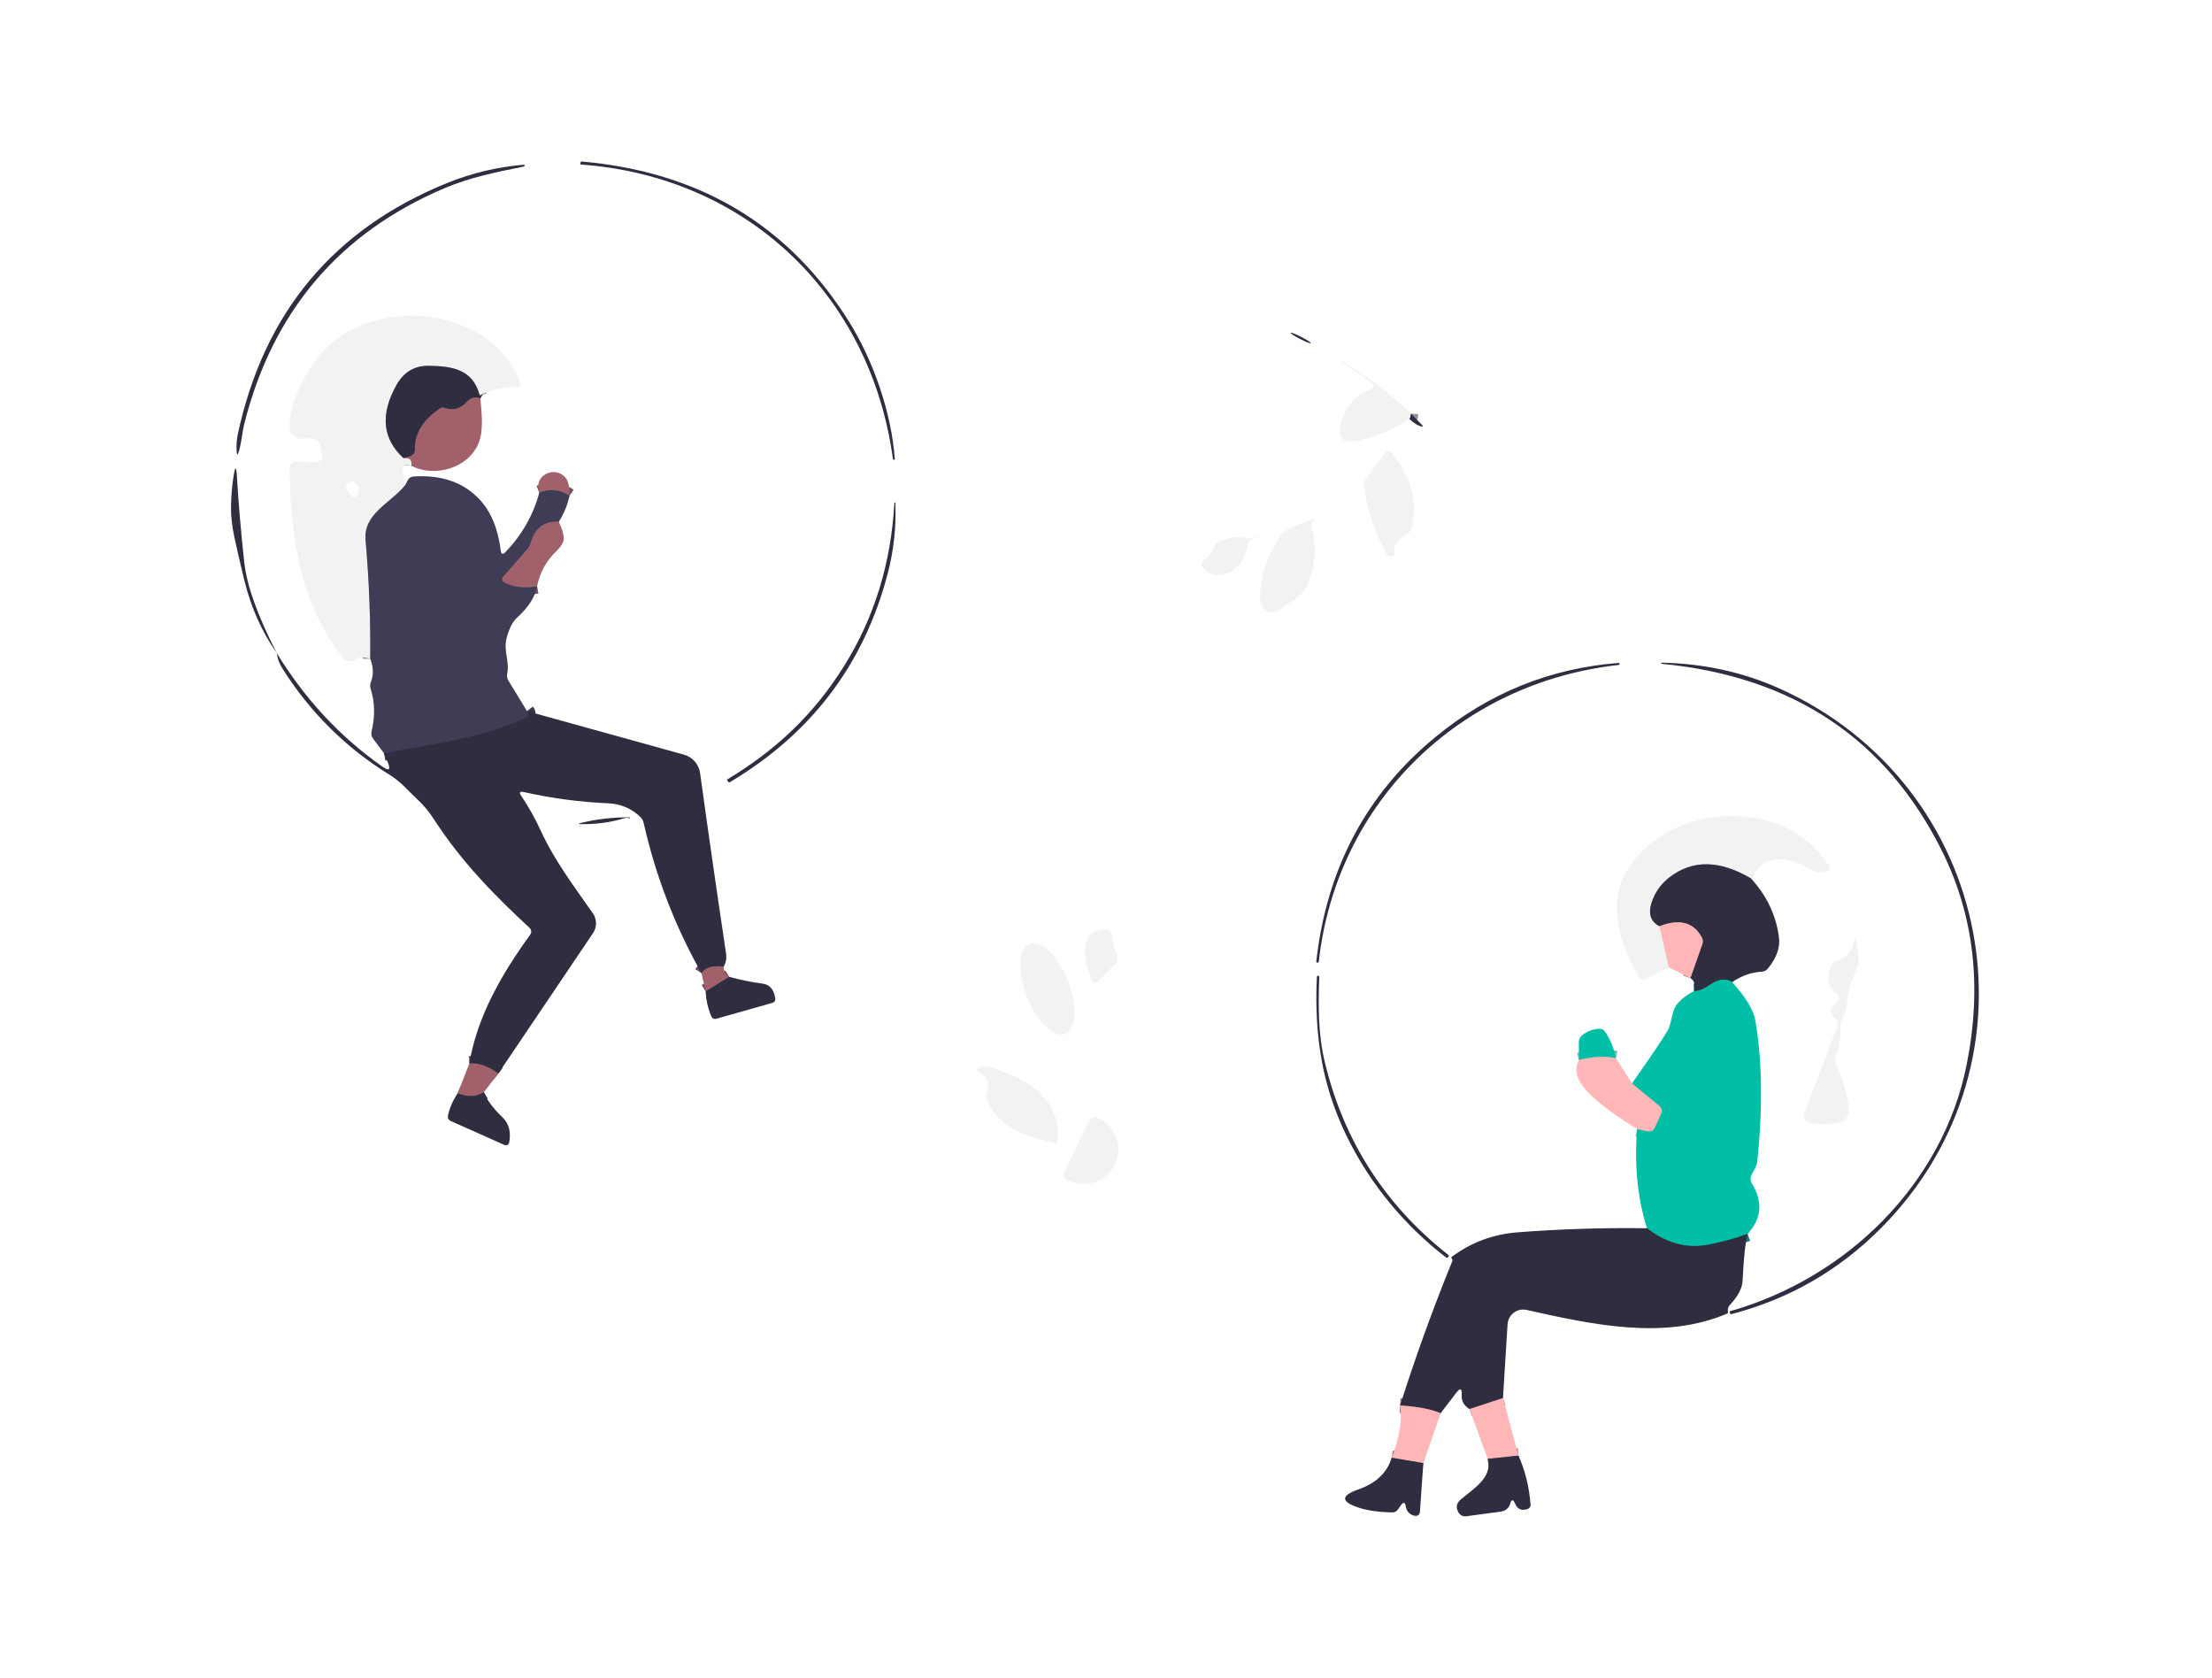
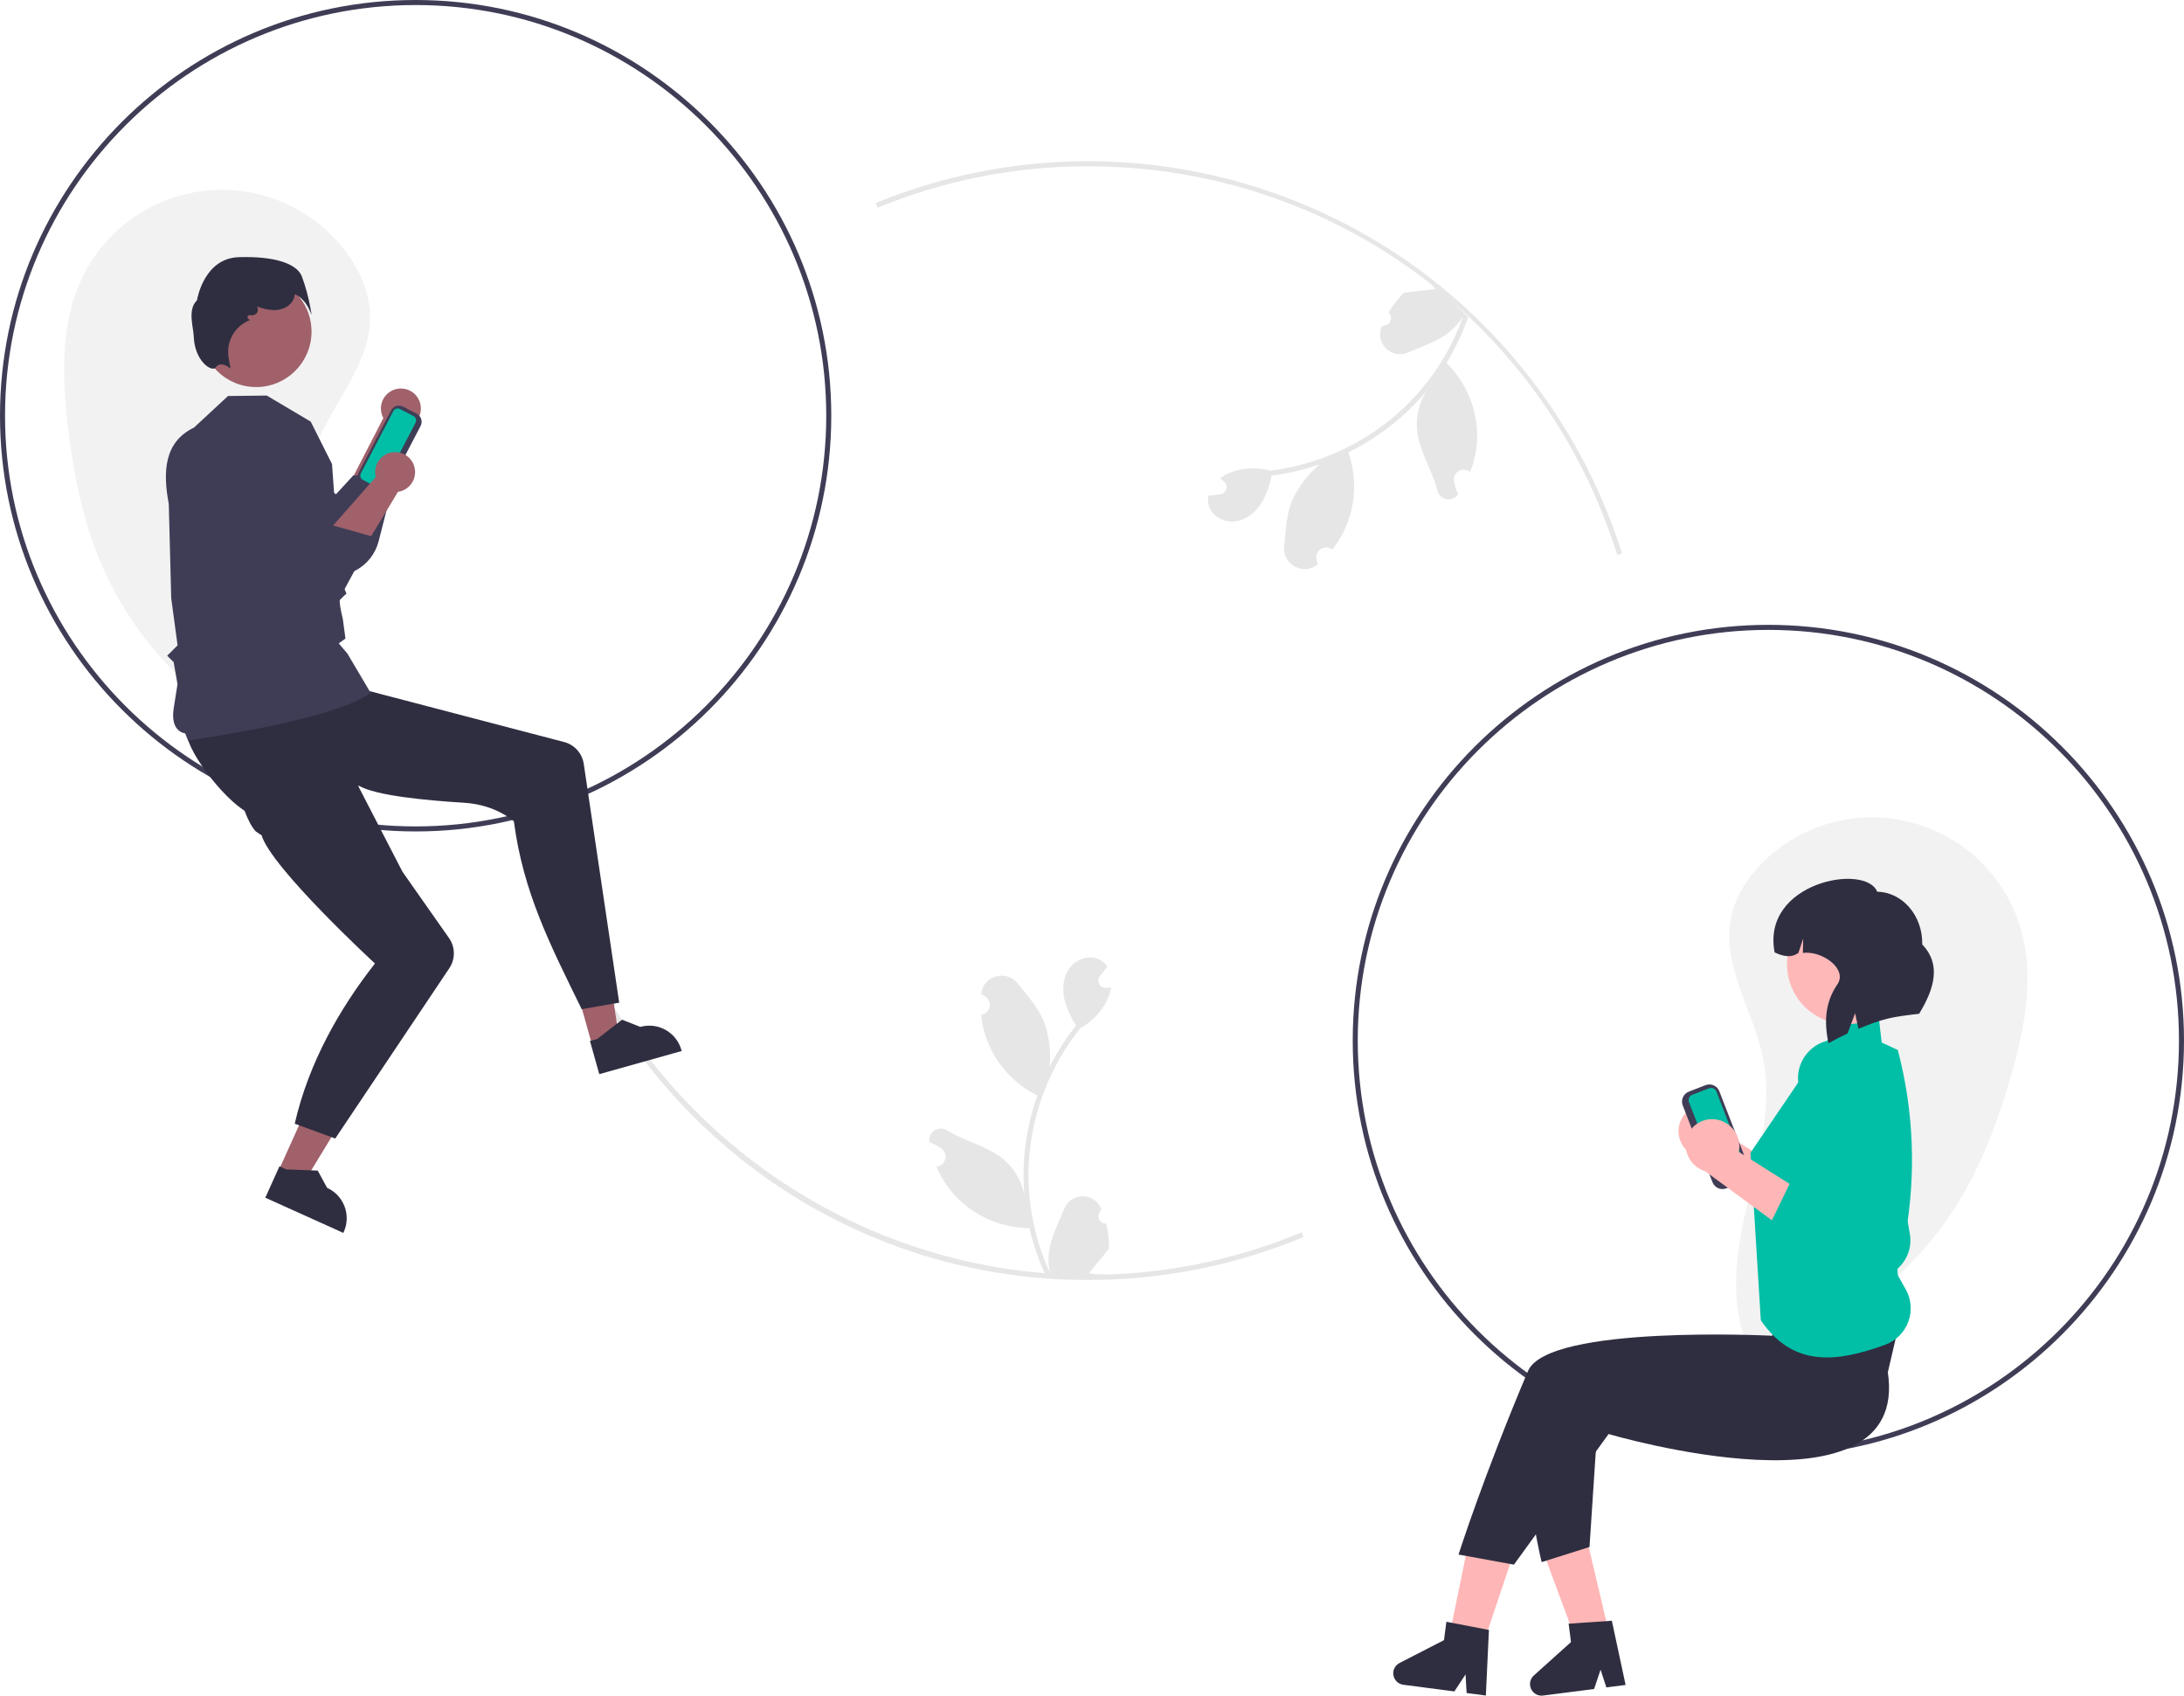
- <svg xmlns="http://www.w3.org/2000/svg" version="1.1" viewBox="0.00 0.00 298.00 226.00">
-   <g stroke-width="2.00" fill="none" stroke-linecap="butt">
-     <path stroke="#91909a" vector-effect="non-scaling-stroke" d="   M 64.61 53.25   C 63.72 49.74 60.93 49.32 57.76 49.27   Q 54.89 49.23 53.41 51.87   Q 50.11 57.76 54.34 61.69" />
-     <path stroke="#c9aaae" vector-effect="non-scaling-stroke" d="   M 54.34 61.69   Q 55.64 61.54 55.41 62.74" />
-     <path stroke="#9998a4" vector-effect="non-scaling-stroke" d="   M 54.58 65.35   C 52.69 67.75 48.93 69.15 49.25 72.75   Q 49.96 80.69 49.88 88.74" />
-     <path stroke="#704f60" vector-effect="non-scaling-stroke" d="   M 75.28 70.28   Q 72.35 70.10 71.49 73.13   Q 71.36 73.61 71.03 73.98   L 67.77 77.70   A 0.49 0.48 33.5 0 0 67.93 78.45   Q 69.89 79.40 72.36 78.96" />
-     <path stroke="#37364c" vector-effect="non-scaling-stroke" d="   M 71.00 95.78   Q 71.49 96.40 70.52 96.84   C 64.93 99.40 58.07 100.26 51.73 101.45" />
-     <path stroke="#684856" vector-effect="non-scaling-stroke" d="   M 64.72 53.69   Q 64.29 53.43 63.71 53.59   Q 63.25 53.73 62.91 54.10   Q 61.59 55.57 59.84 54.92   Q 59.56 54.82 59.31 54.99   Q 55.82 57.31 55.90 60.56   Q 55.91 61.10 55.44 61.35   Q 55.07 61.56 54.34 61.69" />
-     <path stroke="#684856" vector-effect="non-scaling-stroke" d="   M 97.49 130.19   Q 95.23 129.93 94.50 131.07" />
-     <path stroke="#684856" vector-effect="non-scaling-stroke" d="   M 67.12 144.61   Q 65.22 143.12 63.23 143.23" />
-     <path stroke="#704f60" vector-effect="non-scaling-stroke" d="   M 76.72 66.79   Q 74.82 65.51 72.65 66.36" />
-     <path stroke="#684856" vector-effect="non-scaling-stroke" d="   M 65.18 147.10   Q 63.69 148.06 61.66 147.26" />
-     <path stroke="#684856" vector-effect="non-scaling-stroke" d="   M 98.24 131.57   L 95.07 133.53" />
-     <path stroke="#91909a" vector-effect="non-scaling-stroke" d="   M 190.08 55.70   Q 190.04 56.22 189.89 56.43" />
-     <path stroke="#91909a" vector-effect="non-scaling-stroke" d="   M 235.90 118.32   Q 229.57 114.58 224.93 118.15   Q 223.47 119.27 222.75 120.93   Q 221.54 123.72 223.57 124.75" />
-     <path stroke="#f9d4d4" vector-effect="non-scaling-stroke" d="   M 223.57 124.75   L 224.83 130.29" />
-     <path stroke="#187774" vector-effect="non-scaling-stroke" d="   M 233.35 132.29   Q 232.80 131.84 231.88 131.98   C 230.45 132.18 229.93 133.40 228.21 133.50" />
-     <path stroke="#97727c" vector-effect="non-scaling-stroke" d="   M 227.73 131.74   L 229.34 127.16   A 1.10 1.08 -50.0 0 0 229.27 126.26   Q 227.61 123.18 223.57 124.75" />
-     <path stroke="#187774" vector-effect="non-scaling-stroke" d="   M 235.44 166.19   Q 232.74 167.16 229.99 167.67   Q 225.82 168.44 221.88 165.43" />
-     <path stroke="#80bbae" vector-effect="non-scaling-stroke" d="   M 220.55 152.06   L 221.87 152.35   Q 222.63 152.52 222.95 151.82   L 223.77 150.03   Q 224.07 149.39 223.52 148.94   L 219.86 145.93" />
-     <path stroke="#97727c" vector-effect="non-scaling-stroke" d="   M 202.48 188.30   L 197.98 189.78" />
-     <path stroke="#97727c" vector-effect="non-scaling-stroke" d="   M 194.08 190.34   Q 192.11 189.51 188.62 189.30" />
-     <path stroke="#80bbae" vector-effect="non-scaling-stroke" d="   M 217.69 142.53   Q 215.56 142.05 212.71 142.77" />
-     <path stroke="#97727c" vector-effect="non-scaling-stroke" d="   M 204.57 196.05   L 200.42 196.49" />
-     <path stroke="#97727c" vector-effect="non-scaling-stroke" d="   M 191.75 197.06   L 187.48 196.34" />
-   </g>
-   <path fill="#2f2e41" d="   M 78.19 22.10   L 78.22 21.85   Q 78.23 21.74 78.34 21.75   Q 102.30 23.85 114.46 43.45   C 117.66 48.62 120.10 55.57 120.55 61.85   Q 120.55 61.92 120.49 61.92   L 120.48 61.93   Q 120.31 61.95 120.29 61.78   C 117.27 39.65 100.53 23.75 78.23 22.16   Q 78.18 22.15 78.19 22.10   Z" />
-   <path fill="#2f2e41" d="   M 32.92 57.05   C 32.61 58.31 32.55 59.57 32.17 60.82   Q 31.94 61.60 31.88 60.78   Q 31.80 59.60 32.03 58.52   Q 37.27 33.97 60.23 24.65   Q 65.19 22.64 70.58 22.18   Q 70.65 22.17 70.67 22.25   L 70.67 22.25   Q 70.69 22.41 70.54 22.44   C 67.02 23.14 63.27 23.91 59.97 25.31   Q 38.66 34.32 32.92 57.05   Z" />
-   <path fill="#f2f2f2" d="   M 64.61 53.25   C 63.72 49.74 60.93 49.32 57.76 49.27   Q 54.89 49.23 53.41 51.87   Q 50.11 57.76 54.34 61.69   Q 55.64 61.54 55.41 62.74   Q 53.58 61.98 54.58 65.35   C 52.69 67.75 48.93 69.15 49.25 72.75   Q 49.96 80.69 49.88 88.74   Q 48.66 88.27 47.76 88.88   A 1.14 1.13 53.7 0 1 46.22 88.64   C 40.39 81.12 39.12 72.31 39.02 63.02   A 0.86 0.86 0.0 0 1 39.91 62.15   L 42.61 62.24   A 0.81 0.80 83.9 0 0 43.41 61.24   L 43.10 59.95   Q 42.94 59.31 42.30 59.16   Q 41.55 59.00 40.84 59.08   A 1.63 1.62 -2.7 0 1 39.01 57.42   Q 39.07 55.53 39.76 53.67   Q 43.43 43.77 53.38 42.64   C 60.06 41.88 67.74 44.87 70.05 51.59   Q 70.25 52.16 69.64 52.15   Q 67.02 52.12 64.61 53.25   Z   M 46.91 64.99   Q 46.14 65.43 47.24 66.68   Q 47.69 67.20 48.14 66.68   Q 48.44 66.32 48.31 65.64   A 0.95 0.95 0.0 0 0 46.91 64.99   Z" />
-   <ellipse fill="#2f2e41" cx="0.00" cy="0.00" transform="translate(175.23,45.52) rotate(27.1)" rx="1.53" ry="0.16" />
-   <path fill="#f2f2f2" d="   M 190.08 55.70   Q 190.04 56.22 189.89 56.43   Q 186.19 58.90 181.96 59.49   A 1.33 1.32 -89.7 0 1 180.47 57.98   Q 181.12 53.74 184.70 52.46   A 0.48 0.48 0.0 0 0 184.83 51.63   Q 182.75 50.01 180.61 48.65   Q 180.69 48.75 180.73 48.67   Q 180.77 48.61 180.81 48.64   Q 185.87 51.68 190.08 55.70   Z" />
-   <path fill="#2f2e41" d="   M 64.61 53.25   Q 64.81 53.09 64.72 53.69   Q 64.29 53.43 63.71 53.59   Q 63.25 53.73 62.91 54.10   Q 61.59 55.57 59.84 54.92   Q 59.56 54.82 59.31 54.99   Q 55.82 57.31 55.90 60.56   Q 55.91 61.10 55.44 61.35   Q 55.07 61.56 54.34 61.69   Q 50.11 57.76 53.41 51.87   Q 54.89 49.23 57.76 49.27   C 60.93 49.32 63.72 49.74 64.61 53.25   Z" />
-   <path fill="#a0616a" d="   M 64.72 53.69   C 64.89 55.68 65.19 58.02 64.44 59.77   C 63.02 63.09 58.55 64.34 55.41 62.74   Q 55.64 61.54 54.34 61.69   Q 55.07 61.56 55.44 61.35   Q 55.91 61.10 55.90 60.56   Q 55.82 57.31 59.31 54.99   Q 59.56 54.82 59.84 54.92   Q 61.59 55.57 62.91 54.10   Q 63.25 53.73 63.71 53.59   Q 64.29 53.43 64.72 53.69   Z" />
-   <path fill="#2f2e41" d="   M 190.08 55.70   L 191.52 57.18   Q 191.90 57.58 191.38 57.41   Q 190.68 57.20 189.89 56.43   Q 190.04 56.22 190.08 55.70   Z" />
-   <path fill="#f2f2f2" d="   M 187.86 74.34   Q 187.98 74.65 187.71 74.85   A 0.60 0.59 -33.1 0 1 186.84 74.67   Q 184.40 70.34 183.76 65.49   Q 183.69 64.97 184.01 64.54   L 186.70 60.89   Q 187.03 60.44 187.38 60.87   Q 188.40 62.12 189.16 63.52   Q 191.15 67.17 190.14 71.15   A 1.34 1.33 82.4 0 1 189.51 71.98   Q 188.49 72.54 187.92 73.55   Q 187.71 73.93 187.86 74.34   Z" />
-   <path fill="#2f2e41" d="   M 37.29 87.97   Q 34.27 83.65 32.94 78.25   Q 32.20 75.26 31.55 72.23   Q 31.09 70.04 31.12 68.21   Q 31.16 66.08 31.46 64.16   Q 31.79 62.04 31.92 64.18   Q 32.22 69.45 32.91 75.76   Q 33.42 80.43 37.29 87.97   Z" />
-   <path fill="#a0616a" d="   M 76.72 66.79   Q 74.82 65.51 72.65 66.36   Q 72.25 65.08 72.98 64.28   A 2.14 2.14 0.0 0 1 76.16 64.30   Q 76.77 64.99 76.72 66.79   Z" />
-   <path fill="#3f3d56" d="   M 72.65 66.36   Q 74.82 65.51 76.72 66.79   Q 76.33 68.62 75.28 70.28   Q 72.35 70.10 71.49 73.13   Q 71.36 73.61 71.03 73.98   L 67.77 77.70   A 0.49 0.48 33.5 0 0 67.93 78.45   Q 69.89 79.40 72.36 78.96   Q 71.98 81.08 69.67 83.18   Q 68.74 84.02 68.25 85.96   C 67.80 87.75 68.68 89.03 68.33 90.73   Q 68.22 91.24 68.50 91.68   L 71.00 95.78   Q 71.49 96.40 70.52 96.84   C 64.93 99.40 58.07 100.26 51.73 101.45   L 50.27 99.50   Q 49.93 99.06 50.06 98.51   Q 50.78 95.49 49.95 92.83   Q 49.78 92.31 49.98 91.81   Q 50.52 90.38 49.88 88.74   Q 49.96 80.69 49.25 72.75   C 48.93 69.15 52.69 67.75 54.58 65.35   L 54.94 64.66   A 0.91 0.90 11.3 0 1 55.67 64.18   Q 61.35 63.80 64.59 67.25   Q 66.90 69.70 67.46 74.14   Q 67.56 74.92 68.11 74.35   Q 71.45 70.84 72.65 66.36   Z" />
-   <path fill="#2f2e41" d="   M 113.69 89.74   Q 119.82 79.96 120.49 67.73   A 0.07 0.06 -44.7 0 1 120.62 67.73   Q 120.82 72.52 119.61 77.18   Q 114.86 95.49 98.34 105.34   Q 98.19 105.43 98.10 105.29   L 97.95 105.05   Q 97.93 105.01 97.96 104.99   C 104.46 101.06 109.54 96.37 113.69 89.74   Z" />
-   <path fill="#f2f2f2" d="   M 172.43 72.26   C 173.25 71.02 175.57 70.48 176.92 69.87   Q 177.21 69.74 177.01 69.99   L 176.79 70.25   A 0.71 0.70 56.6 0 0 176.67 70.88   Q 177.80 74.73 176.17 78.66   C 175.45 80.41 173.85 80.92 172.50 82.05   A 1.66 1.66 0.0 0 1 169.77 80.83   Q 169.65 76.46 172.43 72.26   Z" />
-   <path fill="#a0616a" d="   M 75.28 70.28   Q 75.89 71.54 75.96 72.43   Q 76.01 73.20 74.96 74.22   Q 72.89 76.22 72.36 78.96   Q 69.89 79.40 67.93 78.45   A 0.49 0.48 33.5 0 1 67.77 77.70   L 71.03 73.98   Q 71.36 73.61 71.49 73.13   Q 72.35 70.10 75.28 70.28   Z" />
-   <path fill="#f2f2f2" d="   M 168.80 72.47   Q 169.00 72.35 169.22 72.33   Q 169.40 72.31 169.24 72.39   L 168.55 72.74   Q 168.14 72.95 168.07 73.40   Q 167.50 76.90 164.36 77.44   C 163.49 77.59 162.56 77.15 162.04 76.44   Q 161.61 75.85 162.20 75.42   Q 163.11 74.76 163.54 73.70   Q 163.73 73.22 164.19 72.99   Q 166.10 72.02 168.29 72.55   A 0.73 0.66 33.5 0 0 168.80 72.47   Z" />
-   <path fill="#2f2e41" d="   M 37.29 87.97   Q 42.98 97.25 51.47 103.22   Q 52.90 104.23 52.22 102.62   L 51.73 101.45   C 58.07 100.26 64.93 99.40 70.52 96.84   Q 71.49 96.40 71.00 95.78   L 92.14 101.64   A 3.02 3.01 -86.2 0 1 94.32 104.14   Q 95.98 116.21 97.81 128.38   Q 97.97 129.40 97.49 130.19   Q 95.23 129.93 94.50 131.07   Q 89.15 121.58 86.71 110.83   A 1.68 1.64 16.0 0 0 86.23 109.99   Q 84.43 108.30 81.89 108.19   Q 76.20 107.94 70.57 106.68   Q 69.75 106.49 70.22 107.19   Q 71.73 109.43 72.88 111.94   C 74.73 115.96 77.37 119.43 79.87 123.01   A 2.36 2.35 44.6 0 1 79.89 125.68   L 67.12 144.61   Q 65.22 143.12 63.23 143.23   C 64.29 136.86 67.64 131.11 71.43 125.89   A 0.69 0.69 0.0 0 0 71.34 124.97   C 66.50 120.49 62.08 115.96 58.45 110.33   Q 57.46 108.79 56.15 107.59   C 54.89 106.42 54.00 105.29 52.49 104.36   Q 43.60 98.87 38.02 89.99   Q 37.42 89.03 37.29 87.97   Z" />
-   <path fill="#2f2e41" d="   M 218.07 89.56   C 196.83 91.90 180.09 107.88 177.67 129.49   Q 177.64 129.68 177.46 129.65   L 177.45 129.65   Q 177.31 129.63 177.33 129.49   Q 179.43 110.73 193.39 99.26   Q 204.21 90.37 218.03 89.29   Q 218.17 89.28 218.18 89.41   L 218.18 89.42   Q 218.20 89.55 218.07 89.56   Z" />
-   <path fill="#2f2e41" d="   M 264.94 143.43   Q 268.10 127.67 261.64 114.65   Q 250.37 91.94 223.81 89.40   Q 223.72 89.39 223.80 89.36   Q 223.86 89.33 223.80 89.29   Q 223.73 89.24 223.81 89.25   Q 232.34 89.42 239.70 92.72   C 268.57 105.65 275.82 142.81 253.46 165.36   Q 244.95 173.94 233.27 176.99   Q 233.12 177.03 233.07 176.88   L 233.01 176.63   A 0.01 0.00 58.3 0 1 233.01 176.62   C 248.84 172.14 261.74 159.42 264.94 143.43   Z" />
-   <path fill="#f2f2f2" d="   M 235.90 118.32   Q 229.57 114.58 224.93 118.15   Q 223.47 119.27 222.75 120.93   Q 221.54 123.72 223.57 124.75   L 224.83 130.29   L 221.61 131.88   Q 221.14 132.11 220.87 131.66   C 218.32 127.46 216.48 121.83 219.11 117.37   C 224.63 107.99 240.53 107.09 246.36 116.63   Q 246.69 117.17 246.08 117.36   Q 244.99 117.70 244.04 117.15   Q 238.33 113.80 235.90 118.32   Z" />
-   <path fill="#2f2e41" d="   M 84.02 110.23   Q 81.34 111.04 78.32 111.00   Q 77.66 110.99 78.30 110.83   Q 81.50 110.05 84.86 110.09   Q 84.88 110.09 84.88 110.11   Q 84.88 110.12 84.88 110.13   Q 84.90 110.22 84.84 110.21   Q 84.44 110.10 84.02 110.23   Z" />
-   <path fill="#2f2e41" d="   M 235.90 118.32   Q 239.08 121.80 239.66 126.23   Q 239.94 128.29 238.17 130.45   A 1.12 1.12 0.0 0 1 237.36 130.87   Q 235.22 130.99 233.35 132.29   Q 232.80 131.84 231.88 131.98   C 230.45 132.18 229.93 133.40 228.21 133.50   Q 228.50 132.17 227.73 131.74   L 229.34 127.16   A 1.10 1.08 -50.0 0 0 229.27 126.26   Q 227.61 123.18 223.57 124.75   Q 221.54 123.72 222.75 120.93   Q 223.47 119.27 224.93 118.15   Q 229.57 114.58 235.90 118.32   Z" />
-   <path fill="#ffb6b6" d="   M 227.73 131.74   L 224.83 130.29   L 223.57 124.75   Q 227.61 123.18 229.27 126.26   A 1.10 1.08 -50.0 0 1 229.34 127.16   L 227.73 131.74   Z" />
-   <path fill="#f2f2f2" d="   M 147.15 132.02   C 146.07 129.57 144.99 125.26 149.04 125.15   A 0.69 0.69 0.0 0 1 149.75 125.78   Q 149.89 127.27 150.48 128.60   A 1.12 1.10 55.7 0 1 150.25 129.85   L 147.91 132.16   Q 147.43 132.64 147.15 132.02   Z" />
-   <path fill="#f2f2f2" d="   M 247.46 133.84   Q 245.61 132.63 246.70 130.09   Q 246.91 129.59 247.42 129.43   Q 249.44 128.80 249.75 126.89   Q 249.91 125.87 250.07 126.88   C 250.25 127.98 250.65 128.94 250.26 130.04   C 249.70 131.68 248.97 133.13 248.84 134.90   Q 248.75 136.17 248.14 137.27   Q 247.87 137.76 247.91 138.33   Q 248.04 140.27 247.34 142.15   Q 247.12 142.73 247.36 143.31   Q 248.57 146.11 249.09 149.23   A 1.70 1.70 0.0 0 1 247.80 151.16   Q 245.60 151.67 243.72 151.19   A 0.95 0.95 0.0 0 1 243.07 149.93   L 247.56 138.23   Q 247.79 137.62 247.31 137.18   L 246.78 136.68   A 0.67 0.67 0.0 0 1 246.74 135.73   L 247.59 134.81   Q 248.10 134.25 247.46 133.84   Z" />
-   <ellipse fill="#f2f2f2" cx="0.00" cy="0.00" transform="translate(141.11,133.19) rotate(68.3)" rx="6.51" ry="2.96" />
-   <path fill="#a0616a" d="   M 97.49 130.19   Q 97.51 131.14 98.24 131.57   L 95.07 133.53   L 94.50 131.07   Q 95.23 129.93 97.49 130.19   Z" />
-   <path fill="#2f2e41" d="   M 177.42 137.41   Q 177.26 134.47 177.41 131.58   Q 177.42 131.42 177.58 131.43   L 177.58 131.43   Q 177.73 131.44 177.73 131.59   C 177.60 135.46 177.56 139.24 178.48 143.06   Q 182.28 158.89 195.08 168.99   Q 195.25 169.13 195.12 169.30   L 195.11 169.31   Q 194.97 169.48 194.80 169.35   C 186.57 163.04 180.08 153.50 178.12 143.16   Q 177.57 140.25 177.42 137.41   Z" />
-   <path fill="#2f2e41" d="   M 98.24 131.57   Q 100.44 132.17 102.73 132.48   Q 104.16 132.67 104.44 134.44   Q 104.51 134.94 104.03 135.08   L 96.54 137.20   Q 96.02 137.35 95.81 136.85   Q 95.12 135.17 95.07 133.53   L 98.24 131.57   Z" />
-   <path fill="#00bfa6" d="   M 233.35 132.29   Q 236.12 135.32 236.49 137.50   Q 237.85 145.47 236.76 156.27   C 236.65 157.33 236.19 157.58 235.89 158.45   A 1.12 1.11 38.3 0 0 236.00 159.38   Q 238.29 163.10 235.44 166.19   Q 232.74 167.16 229.99 167.67   Q 225.82 168.44 221.88 165.43   Q 219.96 159.33 220.55 152.06   L 221.87 152.35   Q 222.63 152.52 222.95 151.82   L 223.77 150.03   Q 224.07 149.39 223.52 148.94   L 219.86 145.93   Q 223.77 140.34 224.63 138.86   C 225.37 137.59 225.04 136.09 226.22 134.92   Q 227.11 134.03 228.21 133.50   C 229.93 133.40 230.45 132.18 231.88 131.98   Q 232.80 131.84 233.35 132.29   Z" />
-   <path fill="#00bfa6" d="   M 217.69 142.53   Q 215.56 142.05 212.71 142.77   L 212.70 140.34   Q 212.70 139.85 213.07 139.52   Q 214.06 138.63 215.43 138.56   Q 215.94 138.53 216.23 138.95   Q 217.32 140.55 217.69 142.53   Z" />
-   <path fill="#ffb6b6" d="   M 217.69 142.53   L 219.86 145.93   L 223.52 148.94   Q 224.07 149.39 223.77 150.03   L 222.95 151.82   Q 222.63 152.52 221.87 152.35   L 220.55 152.06   Q 214.75 148.50 213.05 146.02   Q 211.89 144.32 212.71 142.77   Q 215.56 142.05 217.69 142.53   Z" />
-   <path fill="#a0616a" d="   M 63.23 143.23   Q 65.22 143.12 67.12 144.61   L 65.18 147.10   Q 63.69 148.06 61.66 147.26   L 63.23 143.23   Z" />
-   <path fill="#f2f2f2" d="   M 142.09 153.92   C 138.23 153.06 134.87 152.15 132.97 148.27   A 1.15 1.11 -48.5 0 1 132.93 147.38   Q 133.61 145.51 132.00 144.49   Q 131.22 144.00 132.10 143.72   Q 132.70 143.53 133.32 143.72   C 138.11 145.18 142.98 147.81 142.49 153.63   Q 142.46 154.00 142.09 153.92   Z" />
-   <path fill="#2f2e41" d="   M 65.18 147.10   Q 65.78 148.64 67.72 150.52   Q 68.96 151.73 68.62 153.76   Q 68.50 154.45 67.87 154.17   L 60.76 151.00   Q 60.24 150.77 60.36 150.23   Q 60.72 148.60 61.66 147.26   Q 63.69 148.06 65.18 147.10   Z" />
-   <path fill="#f2f2f2" d="   M 146.73 150.92   A 0.83 0.83 0.0 0 1 147.84 150.54   L 148.00 150.61   A 4.69 4.66 25.8 0 1 150.20 156.85   L 150.20 156.85   A 4.69 4.66 25.8 0 1 143.95 159.00   L 143.78 158.93   A 0.83 0.83 0.0 0 1 143.40 157.82   L 146.73 150.92   Z" />
-   <path fill="#2f2e41" d="   M 221.88 165.43   Q 225.82 168.44 229.99 167.67   Q 232.74 167.16 235.44 166.19   Q 234.98 167.92 234.76 172.50   Q 234.69 174.00 233.08 175.72   Q 232.86 175.96 232.79 176.28   Q 232.74 176.49 232.79 176.70   Q 232.83 176.86 232.68 176.92   C 224.18 180.57 214.36 178.37 205.66 176.43   A 2.11 2.10 -81.8 0 0 203.10 178.35   L 202.48 188.30   L 197.98 189.78   Q 196.85 189.12 196.92 187.89   Q 197.00 186.52 196.17 187.61   L 194.08 190.34   Q 192.11 189.51 188.62 189.30   Q 191.70 179.58 195.65 169.86   Q 195.72 169.69 195.59 169.52   Q 195.55 169.47 195.53 169.43   Q 195.49 169.34 195.59 169.27   Q 199.52 166.35 204.51 165.97   Q 213.33 165.30 221.88 165.43   Z" />
-   <path fill="#ffb6b6" d="   M 202.48 188.30   L 204.57 196.05   L 200.42 196.49   L 197.98 189.78   L 202.48 188.30   Z" />
-   <path fill="#ffb6b6" d="   M 188.62 189.30   Q 192.11 189.51 194.08 190.34   L 191.75 197.06   L 187.48 196.34   Q 189.08 192.31 188.62 189.30   Z" />
-   <path fill="#2f2e41" d="   M 204.57 196.05   Q 205.91 199.06 206.19 202.57   Q 206.24 203.11 205.71 203.27   Q 204.56 203.60 204.12 202.53   Q 203.73 201.59 203.44 202.56   Q 203.36 202.83 203.19 203.05   Q 202.81 203.51 202.22 203.59   L 197.53 204.22   A 1.04 1.04 0.0 0 1 196.50 203.72   Q 195.91 202.74 196.76 201.99   C 198.40 200.57 201.14 199.02 200.42 196.49   L 204.57 196.05   Z" />
-   <path fill="#2f2e41" d="   M 187.48 196.34   L 191.75 197.06   L 191.30 203.52   Q 191.25 204.34 190.46 204.12   Q 189.55 203.86 189.39 202.90   Q 189.24 202.01 188.72 202.75   L 188.35 203.28   Q 188.05 203.71 187.52 203.70   Q 184.76 203.64 182.98 203.04   Q 179.45 201.85 182.96 200.62   Q 186.59 199.35 187.48 196.34   Z" />
+ <svg xmlns="http://www.w3.org/2000/svg" data-name="Layer 1" width="867" height="673.005" viewBox="0 0 867 673.005">
+   <path d="M279.609,409.65a137.199,137.199,0,0,1-72.318-70.942c-7.93-18.131-11.801-37.793-14.006-57.459-2.163-19.294-2.604-39.647,5.699-57.197a61.535,61.535,0,0,1,105.049-10.338c5.45,7.349,9.282,16.167,9.38,25.316.205,19.191-15.226,34.592-21.996,52.551-6.996,18.558-4.474,39.121-3.285,58.918s.435,41.26-11.577,57.041" transform="translate(-166.5 -113.4976)" fill="#f2f2f2" />
+   <path d="M858.426,652.315a137.199,137.199,0,0,0,83.137-57.887c10.843-16.555,17.939-35.295,23.393-54.318,5.35-18.663,9.18-38.657,3.92-57.346a61.535,61.535,0,0,0-101.853-27.714c-6.6,6.337-11.849,14.393-13.471,23.397-3.403,18.888,9.243,36.647,12.923,55.483,3.802,19.465-2.113,39.319-6.588,58.64s-7.311,40.609,1.901,58.173" transform="translate(-166.5 -113.4976)" fill="#f2f2f2" />
+   <path d="M598.5,621.498A219.995,219.995,0,0,1,464.079,576.191a223.646,223.646,0,0,1-78.777-114.596l1.921-.559C414.351,554.336,501.231,619.498,598.5,619.498a218.692,218.692,0,0,0,84.721-16.904l.771,1.846A220.68,220.68,0,0,1,598.5,621.498Z" transform="translate(-166.5 -113.4976)" fill="#e6e6e6" />
+   <path d="M808.506,333.744C779.648,241.484,695.254,179.498,598.5,179.498a218.759,218.759,0,0,0-83.588,16.436l-.761-1.85a222.331,222.331,0,0,1,217.039,27.416A223.906,223.906,0,0,1,810.415,333.147Z" transform="translate(-166.5 -113.4976)" fill="#e6e6e6" />
+   <path d="M868.5,691.498c-90.981,0-165-74.019-165-165s74.019-165,165-165,165,74.019,165,165S959.481,691.498,868.5,691.498Zm0-328c-89.878,0-163,73.122-163,163,0,89.879,73.122,163,163,163s163-73.121,163-163C1031.5,436.619,958.378,363.498,868.5,363.498Z" transform="translate(-166.5 -113.4976)" fill="#3f3d56" />
+   <path d="M331.5,443.498c-90.981,0-165-74.019-165-165s74.019-165,165-165,165,74.019,165,165S422.481,443.498,331.5,443.498Zm0-328c-89.878,0-163,73.122-163,163s73.122,163,163,163,163-73.122,163-163S421.378,115.498,331.5,115.498Z" transform="translate(-166.5 -113.4976)" fill="#3f3d56" />
+   <path d="M318.671,279.425l-14.57,28.298,14.387,8.247s9.87-31.787,10.16-32.993a7.939,7.939,0,1,0-9.976-3.553Z" transform="translate(-166.5 -113.4976)" fill="#a0616a" />
+   <path d="M243.895,283.274c6.5,24.081,29.861,39.375,49.261,57.711a18.197,18.197,0,0,0,23.679-12.76l6.538-25.588-16.618-.444-6.877,7.474L277.625,293.81Z" transform="translate(-166.5 -113.4976)" fill="#3f3d56" />
+   <path d="M843.97,552.136a10.855,10.855,0,0,1,10.138,11.245,10.414,10.414,0,0,1-.234,1.706l32.041,20.186-17.714,7.835L840.49,572.736a10.825,10.825,0,0,1-7.654-10.774,10.359,10.359,0,0,1,10.85-9.845Q843.828,552.125,843.97,552.136Z" transform="translate(-166.5 -113.4976)" fill="#ffb6b6" />
+   <path d="M874.868,576.097,866.927,592.482l31.398,20.205a15.619,15.619,0,0,0,15.183,1.017h0a14.966,14.966,0,0,0,8.3-15.962L911.621,539.577a16.136,16.136,0,0,0-17.716-13.361h0a15.303,15.303,0,0,0-13.549,16.876q.026.237.059.473a15.7,15.7,0,0,0,.321,1.661l11.122,41.365Z" transform="translate(-166.5 -113.4976)" fill="#00bfa6" />
+   <path d="M846.331,582.74l-11.824-30.509a4.227,4.227,0,0,1,2.411-5.463l6.649-2.577a4.227,4.227,0,0,1,5.463,2.411l11.824,30.509a4.227,4.227,0,0,1-2.411,5.463l-6.649,2.577A4.227,4.227,0,0,1,846.331,582.74Z" transform="translate(-166.5 -113.4976)" fill="#3f3d56" />
+   <path d="M838.3,548.022a2.278,2.278,0,0,0-1.299,2.944l11.824,30.509a2.278,2.278,0,0,0,2.944,1.299l6.649-2.577a2.278,2.278,0,0,0,1.299-2.944L847.893,546.745a2.278,2.278,0,0,0-2.944-1.299Z" transform="translate(-166.5 -113.4976)" fill="#00bfa6" />
+   <rect x="872.636" y="601.497" width="44.903" height="44.903" transform="translate(1623.676 1134.4) rotate(-180)" fill="#ffb8b8" />
+   <polygon points="599.649 620.243 582.5 614.473 572.95 661.153 584.57 665.062 599.649 620.243" fill="#ffb6b6" />
+   <polygon points="630.062 611.362 612.454 615.526 629.013 660.202 640.944 657.38 630.062 611.362" fill="#ffb6b6" />
+   <path d="M915.929,658.131c9,60-110.851,24.527-110.851,24.527L767.5,734.498l-22-4s9.899-31.12,27.578-72.839c7.851-18.527,97-14,97-14l1.851-14.527,51-1Z" transform="translate(-166.5 -113.4976)" fill="#2f2e41" />
+   <path d="M801.295,669.786l-32.641.751c5.233,45.007,9.846,62.96,9.846,62.96l19-6Z" transform="translate(-166.5 -113.4976)" fill="#2f2e41" />
+   <path d="M890.277,528.529l9.038-11.618,12.893-.559,1.287,10.927,6.388,2.946a171.329,171.329,0,0,1,2.886,74.227l0,0h0a6.609,6.609,0,0,0-1.88,6.42l.414,1.651-.038.06a9.672,9.672,0,0,0-1.284,7.22h0l3.051,5.421a15.395,15.395,0,0,1-8.194,22.018c-18.753,6.797-36.332,9.329-49.337-9.745l-4.089-66.47Z" transform="translate(-166.5 -113.4976)" fill="#00bfa6" />
+   <circle cx="733.245" cy="382.662" r="23.838" fill="#ffb8b8" />
+   <path d="M911.712,467.423c10.093.194,18.099,9.556,17.88,20.911,7.469,7.794,4.999,17.33-1.242,27.528-11.417,1.325-14.082,1.877-24.094,5.961l-1.319-6.164-2.99,8.027q-3.817,1.76-7.576,3.863c-1.801-8.261-1.354-16.29,3.486-23.284,4.3-6.213-6.165-13.59-13.649-12.547h0l.11-5.707-1.88,5.673c-2.917,2.144-6.144,1.368-9.454-.182v-0C865.62,463.613,907.166,455.986,911.712,467.423Z" transform="translate(-166.5 -113.4976)" fill="#2f2e41" />
+   <path d="M756.352,786.455l-7.64-.998-.421-7.392-4.435,6.757-20.264-2.647a4.594,4.594,0,0,1-1.504-8.642l17.642-9.062.953-7.293,16.888,3.239Z" transform="translate(-166.5 -113.4976)" fill="#2f2e41" />
+   <path d="M811.828,782.247l-7.642.983-2.293-7.04-2.565,7.665-20.269,2.608a4.594,4.594,0,0,1-3.658-7.973L790.149,765.23l-.939-7.294,17.156-1.175Z" transform="translate(-166.5 -113.4976)" fill="#2f2e41" />
+   <path d="M846.845,557.712a10.855,10.855,0,0,1,10.138,11.245,10.414,10.414,0,0,1-.234,1.706l32.041,20.186-17.714,7.835-27.711-20.37a10.825,10.825,0,0,1-7.654-10.774,10.359,10.359,0,0,1,10.85-9.845Q846.703,557.702,846.845,557.712Z" transform="translate(-166.5 -113.4976)" fill="#ffb6b6" />
+   <path d="M877.743,581.674l-7.941,16.385,31.398,20.205a15.619,15.619,0,0,0,15.183,1.017h0a14.966,14.966,0,0,0,8.3-15.962l-10.188-58.164a16.136,16.136,0,0,0-17.716-13.361h0a15.303,15.303,0,0,0-13.549,16.876q.026.237.059.473a15.701,15.701,0,0,0,.321,1.661l11.122,41.365Z" transform="translate(-166.5 -113.4976)" fill="#00bfa6" />
+   <polygon points="110.415 465.016 120.487 469.559 142.805 432.873 127.94 426.167 110.415 465.016" fill="#a0616a" />
+   <path d="M271.82,588.86,302.792,602.832l.177-.392a13.226,13.226,0,0,0-6.616-17.494l-.001-0-3.721-6.844-12.492-.47-2.704-1.22Z" transform="translate(-166.5 -113.4976)" fill="#2f2e41" />
+   <polygon points="235.159 415.125 245.796 412.139 239.34 369.685 223.639 374.093 235.159 415.125" fill="#a0616a" />
+   <path d="M404.399,539.825l32.713-9.184-.116-.414a13.226,13.226,0,0,0-16.307-9.159l-.001 0-7.248-2.856-9.876,7.663-2.856.802Z" transform="translate(-166.5 -113.4976)" fill="#2f2e41" />
+   <path d="M240.658,404.574c.272,7.87,17.01,29.103,25.813,32.148,1.496.518,2.371.803,2.371.803l3.064-.926L309.008,425.373c6.497,3.822,25.877,5.765,41.78,6.737,12.657.771,19.712,7.388,19.712,7.388,3.734,28.398,14.499,49.101,26.913,74.545l14.898-2.591-14.075-94.778a10.558,10.558,0,0,0-7.772-8.663L289.22,381.527s-5.584-1.01-17.36,4.67C252.473,395.551,240.464,398.848,240.658,404.574Z" transform="translate(-166.5 -113.4976)" fill="#2f2e41" />
+   <path d="M260.004,403.051c-3.395,7.105,1.636,33.67,8.036,40.437l1.699,1.155.574.299c3.839,12.986,45.037,50.967,45.037,50.967-13.916,17.728-26.317,39.355-31.851,63.587l16.091,5.88L344.885,497.759a10.558,10.558,0,0,0-.131-11.942l-18.478-26.321-30.11-58.323C274.652,400.509,262.478,397.883,260.004,403.051Z" transform="translate(-166.5 -113.4976)" fill="#2f2e41" />
+   <path d="M241.264,407.668c-.05,0-1.229-3.087-1.253-3.094-.401-.112-5.83-.648-4.609-9.635l1.562-9.892-1.525-8.734-2.565-2.565,4.122-4.122L234.47,350.93,233.5,313.498c-2.434-12.858-1.799-24.618,9.994-30.281l13.52-12.54,15.384-.186,17.454,10.347,8.456,16.858,3.28,45.688,2.449,5.714-.21.19c-.016.015-1.648,1.49-2.381,2.301-.355.504.311,4.269,1.134,7.466l1.055,7.892-2.658,1.9,3.456,4.082,9.421,15.925-.564-.14c-.636-.158-6.561,8.735-71.59,18.624C241.399,407.384,241.389,407.668,241.264,407.668Z" transform="translate(-166.5 -113.4976)" fill="#3f3d56" />
+   <path d="M315.727,308.79l-5.383-2.809a3.599,3.599,0,0,1-1.524-4.851l12.889-24.701a3.599,3.599,0,0,1,4.851-1.524l5.383,2.809a3.599,3.599,0,0,1,1.524,4.851l-12.889,24.701A3.599,3.599,0,0,1,315.727,308.79Z" transform="translate(-166.5 -113.4976)" fill="#3f3d56" />
+   <path d="M325.271,275.836a1.94,1.94,0,0,0-2.614.821l-12.889,24.701a1.94,1.94,0,0,0,.821,2.614l5.383,2.809a1.94,1.94,0,0,0,2.614-.821l12.889-24.701a1.94,1.94,0,0,0-.821-2.614Z" transform="translate(-166.5 -113.4976)" fill="#00bfa6" />
+   <circle cx="101.672" cy="131.625" r="21.996" fill="#a0616a" />
+   <path d="M257.354,259.29a5.259,5.259,0,0,0-3.399-1.141,2.735,2.735,0,0,0-1.871,1.243,1.106,1.106,0,0,1-.97.413c-2.347.085-7.35-4.269-7.692-12.67-.163-3.993-2.551-10.749,1.252-14.408.255-1.477,3.224-16.739,16.61-17.16,13.704-.436,22.827,2.317,25.019,7.54h0a75.905,75.905,0,0,1,3.458,12.766l.46,2.585-1.074-2.396c-.02-.045-1.979-4.335-5.611-5.766a6.162,6.162,0,0,1-.525,2.02c-1.185,2.568-4.172,4.244-7.611,4.27a19.645,19.645,0,0,1-6.915-1.487,2.263,2.263,0,0,1-2.135,3.536l-.636-.079a.864.864,0,0,0-.515,1.62l.56.299-.679.329a13.544,13.544,0,0,0-7.846,14.571l.792,4.455Z" transform="translate(-166.5 -113.4976)" fill="#2f2e41" />
+   <path d="M605.61,599.177a2.937,2.937,0,0,1-2.128-5.09l.201-.8q-.04-.096-.08-.192a7.887,7.887,0,0,0-14.548.054c-2.379,5.731-5.409,11.471-6.155,17.53a23.331,23.331,0,0,0,.41,8.024,93.541,93.541,0,0,1-8.509-38.851,90.285,90.285,0,0,1,.56-10.072q.464-4.112,1.287-8.166a94.625,94.625,0,0,1,18.765-40.104,25.182,25.182,0,0,0,10.473-10.866,19.209,19.209,0,0,0,1.747-5.249c-.51.067-1.028.109-1.538.142-.159.008-.326.017-.485.025l-.06.003a2.91,2.91,0,0,1-2.39-4.74q.33-.406.661-.812c.334-.418.677-.828,1.011-1.245a1.448,1.448,0,0,0,.109-.125c.385-.476.769-.945,1.154-1.421a8.414,8.414,0,0,0-2.758-2.666c-3.853-2.257-9.169-.694-11.953,2.792-2.792,3.485-3.318,8.375-2.349,12.73a33.719,33.719,0,0,0,4.664,10.398c-.209.268-.426.527-.635.794a95.236,95.236,0,0,0-9.94,15.748,39.591,39.591,0,0,0-2.364-18.389c-2.262-5.458-6.503-10.054-10.237-14.772-4.485-5.667-13.683-3.194-14.473,3.99q-.011.104-.022.209.832.469,1.629.996a3.984,3.984,0,0,1-1.606,7.249l-.081.013a39.636,39.636,0,0,0,1.045,5.926,40.81,40.81,0,0,0,20.32,25.577c.326.167.644.334.97.493a97.207,97.207,0,0,0-5.232,24.624,92.197,92.197,0,0,0,.067,14.887l-.025-.176a24.363,24.363,0,0,0-8.317-14.067c-6.4-5.258-15.443-7.194-22.347-11.42a4.572,4.572,0,0,0-7.003,4.448q.014.092.028.185a26.761,26.761,0,0,1,3.001,1.446q.832.469,1.629.996a3.984,3.984,0,0,1-1.606,7.249l-.081.012c-.058.008-.109.017-.167.025a39.671,39.671,0,0,0,7.297,11.426,40.846,40.846,0,0,0,29.623,12.998h.008a97.18,97.18,0,0,0,6.528,19.058h23.32c.084-.259.159-.527.234-.786a26.496,26.496,0,0,1-6.453-.384c1.73-2.123,3.46-4.263,5.191-6.386a1.446,1.446,0,0,0,.109-.125c.878-1.087,1.764-2.165,2.641-3.251l0-.001a38.811,38.811,0,0,0-1.137-9.887Z" transform="translate(-166.5 -113.4976)" fill="#e6e6e6" />
+   <path d="M717.709,237.565a2.937,2.937,0,0,1-2.029,5.131l-.703.432q-.039.097-.077.193a7.887,7.887,0,0,0,10.456,10.115c5.704-2.443,11.88-4.44,16.643-8.258a23.331,23.331,0,0,0,5.307-6.032,93.541,93.541,0,0,1-21.023,33.761,90.285,90.285,0,0,1-7.431,6.822q-3.203,2.621-6.622,4.95a94.625,94.625,0,0,1-41.43,15.623,25.182,25.182,0,0,0-15.084.472,19.209,19.209,0,0,0-4.915,2.54c.412.308.812.64,1.201.972.12.105.245.216.365.32l.045.04a2.91,2.91,0,0,1-1.597,5.063q-.52.061-1.04.121c-.531.066-1.062.12-1.594.186a1.447,1.447,0,0,0-.165.014c-.608.073-1.21.14-1.818.212a8.414,8.414,0,0,0,.114,3.835c1.184,4.306,6.082,6.897,10.508,6.343,4.432-.548,8.222-3.682,10.567-7.477a33.719,33.719,0,0,0,3.917-10.702c.336-.046.673-.08,1.009-.125a95.236,95.236,0,0,0,18.11-4.34,39.591,39.591,0,0,0-11.142,14.819c-2.189,5.488-2.361,11.739-2.979,17.724-.743,7.189,7.57,11.838,13.15,7.244q.081-.067.162-.134-.268-.917-.471-1.85a3.984,3.984,0,0,1,6.21-4.071l.067.048a39.637,39.637,0,0,0,3.388-4.973,40.81,40.81,0,0,0,3.3-32.499c-.117-.347-.228-.689-.35-1.03a97.208,97.208,0,0,0,20.934-13.982A92.198,92.198,0,0,0,733.035,268.364l-.105.143a24.363,24.363,0,0,0-3.863,15.879c.914,8.232,6.038,15.93,8.033,23.776a4.572,4.572,0,0,0,8.119,1.702q.054-.076.109-.152a26.76,26.76,0,0,1-1.14-3.13q-.268-.917-.471-1.85a3.984,3.984,0,0,1,6.21-4.071l.067.048c.048.035.09.064.137.099a39.67,39.67,0,0,0,2.749-13.276,40.846,40.846,0,0,0-12.142-29.984l-.006-.006a97.18,97.18,0,0,0,8.627-18.204l-16.7-16.277c-.241.127-.481.266-.716.399a26.496,26.496,0,0,1,4.353,4.779c-2.721.313-5.454.638-8.174.95a1.449,1.449,0,0,0-.165.014c-1.387.166-2.774.319-4.161.485l-.001.001a38.812,38.812,0,0,0-6.086,7.874Z" transform="translate(-166.5 -113.4976)" fill="#e6e6e6" />
+   <path d="M315.663,302.841l-21.03,23.893,11.942,11.506s17.321-28.422,17.897-29.521a7.939,7.939,0,1,0-8.809-5.878Z" transform="translate(-166.5 -113.4976)" fill="#a0616a" />
+   <path d="M242.205,288.345c.433,24.938,19.361,45.466,33.706,67.978a18.197,18.197,0,0,0,26.076-6.603L314.565,326.499l-16.009-4.482-8.492,5.572-17.716-20.803Z" transform="translate(-166.5 -113.4976)" fill="#3f3d56" />
</svg>
